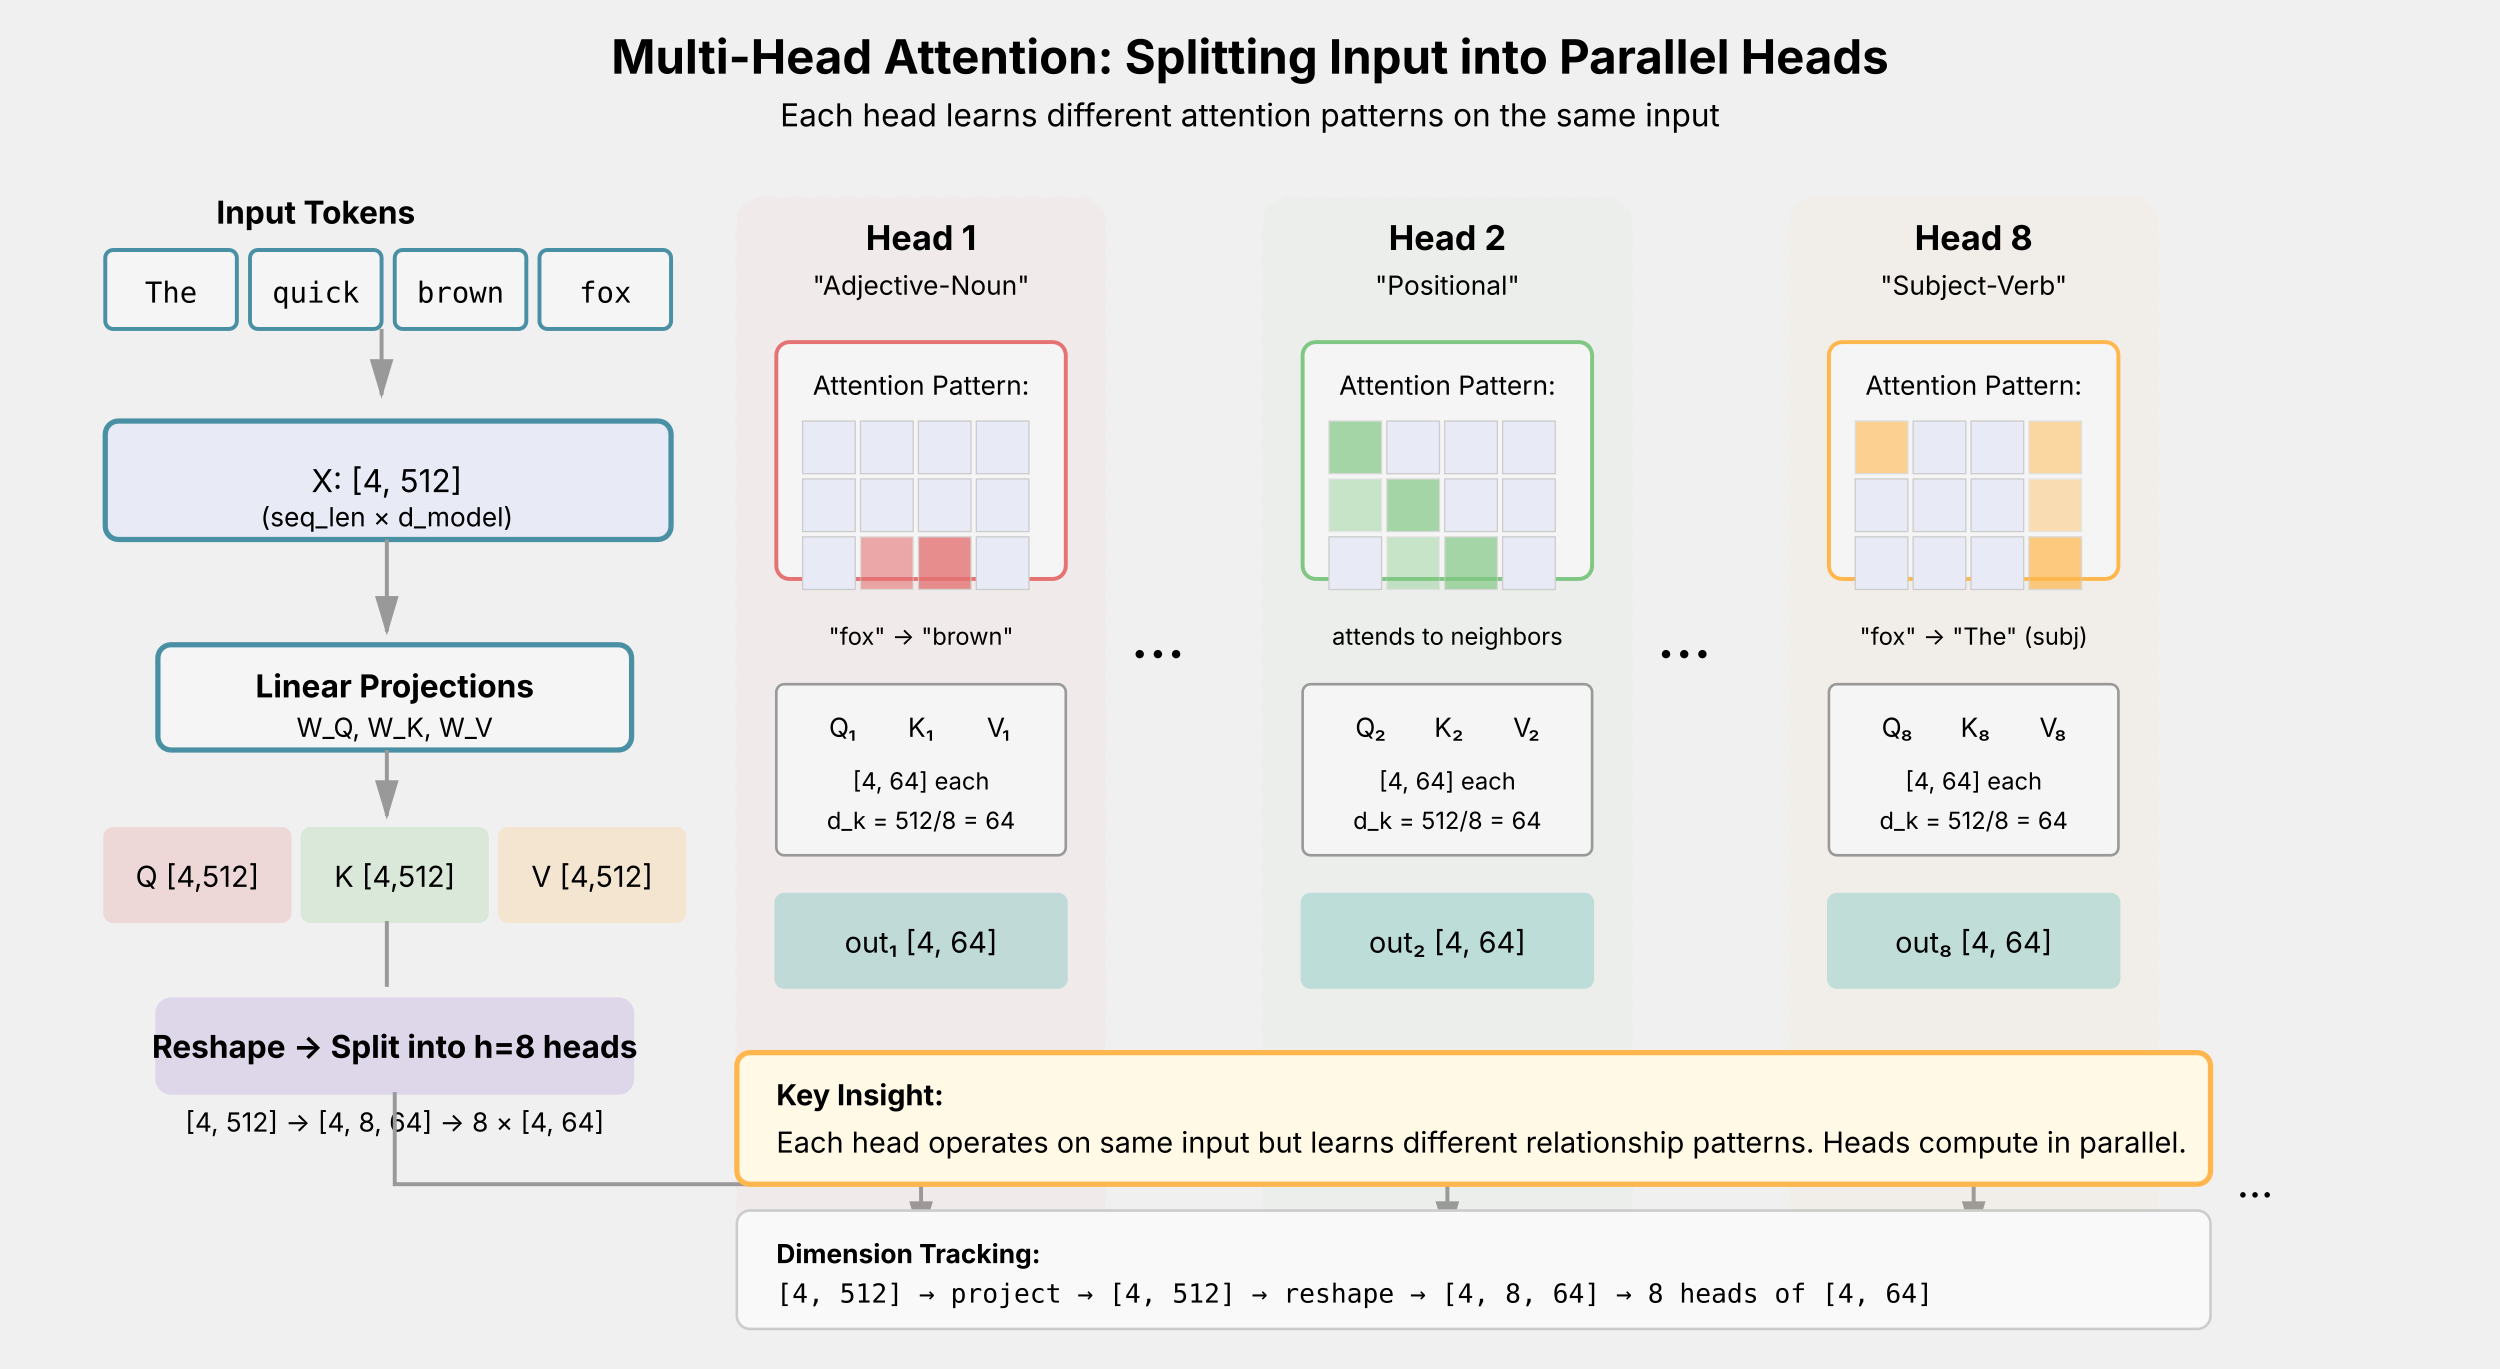
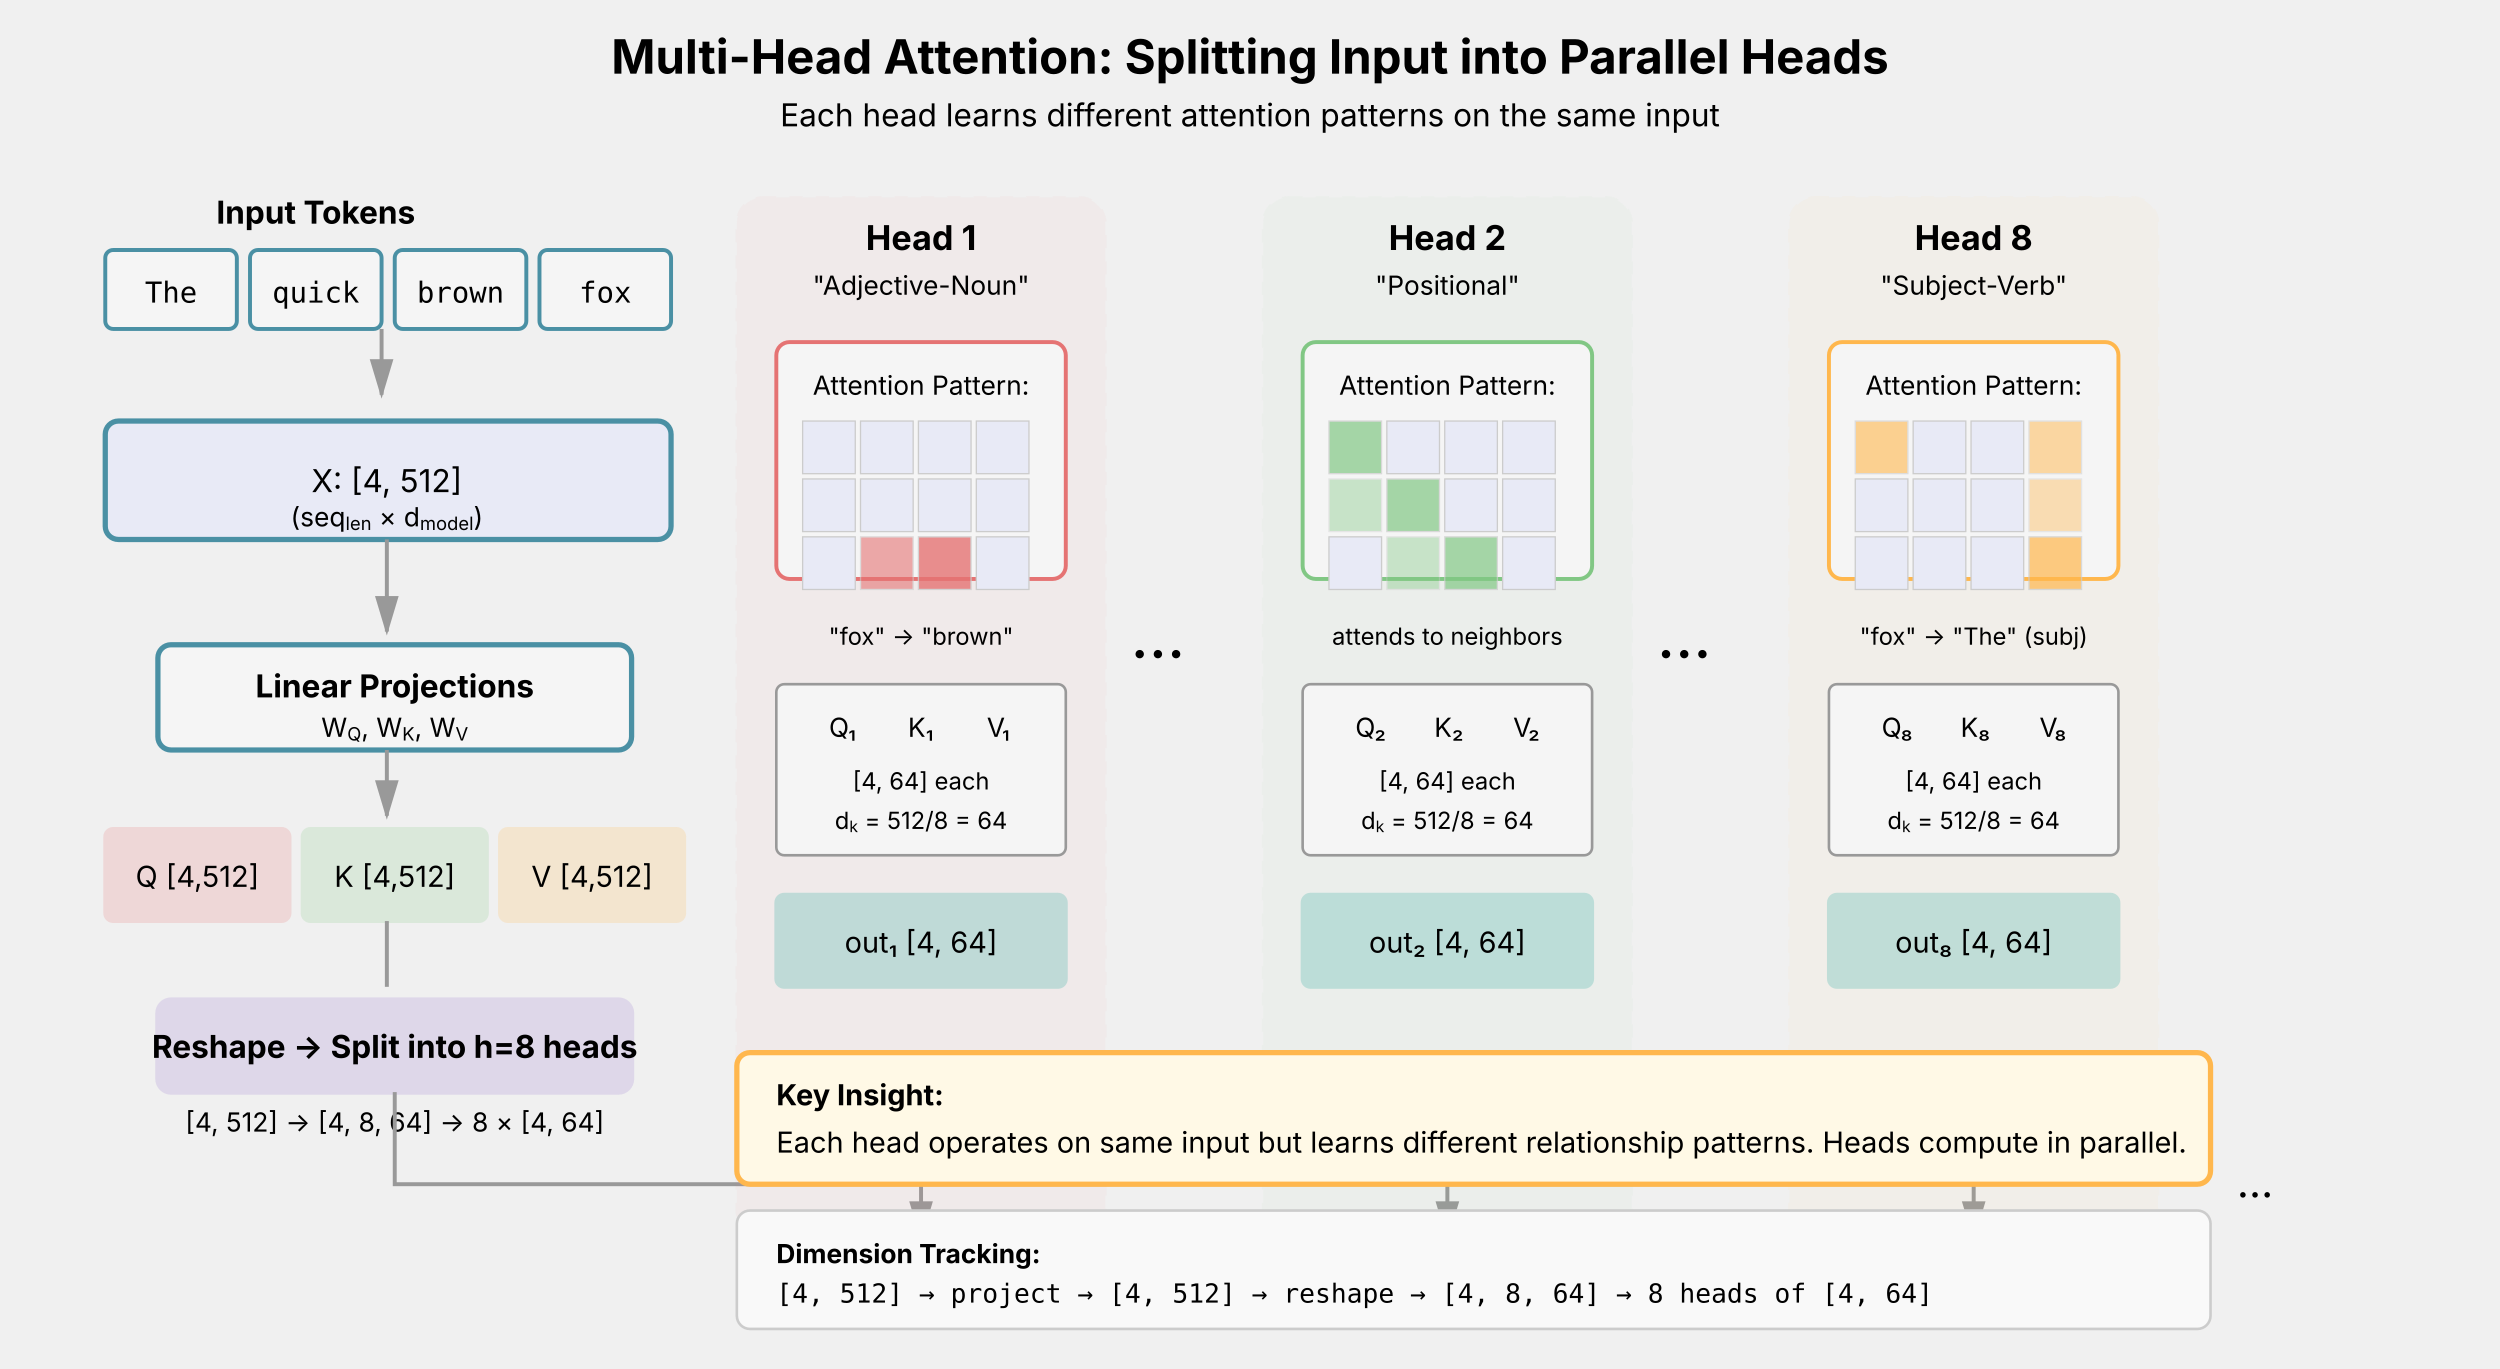
<svg xmlns="http://www.w3.org/2000/svg" viewBox="0 0 950 520">
  <style>
    /* Light mode (default) */
    text { fill: #000000; }
    .label-text { fill: #666666; }
    .bg-box { fill: #f5f5f5; }

    /* Dark mode */
    @media (prefers-color-scheme: dark) {
      text { fill: #ffffff; }
      .label-text { fill: #cccccc; }
      .bg-box { fill: #2d2d2d; }

      text[fill="#000"], text[fill="#000000"], text[fill="#333"], text[fill="#666"] {
        fill: #ffffff;
      }
      text[fill="#fff"], text[fill="#ffffff"], text[fill="white"] {
        fill: #ffffff;
      }
      text[fill="#E57373"] { fill: #ef5350; }
      text[fill="#81C784"] { fill: #66bb6a; }
      text[fill="#FFB74D"] { fill: #ffa726; }
      text[fill="#4A90A4"] { fill: #4fc3f7; }
      text[fill="#9575CD"] { fill: #b39ddb; }
      text[fill="#4DB6AC"] { fill: #80cbc4; }

      rect[fill="#f9f9f9"] { fill: #2d2d2d; }
      rect[fill="#FFF9E6"] { fill: #3a3620; }
      rect[fill="#E8EAF6"] { fill: #3d3d4d; }
    }
  </style>
  <defs>
    <marker id="arrowhead" markerWidth="10" markerHeight="10" refX="9" refY="3" orient="auto">
      <polygon points="0 0, 10 3, 0 6" fill="#999" />
    </marker>
  </defs>
  <text x="475" y="28" font-family="system-ui, -apple-system, sans-serif" font-size="18" font-weight="bold" text-anchor="middle" fill="#333">
    Multi-Head Attention: Splitting Input into Parallel Heads
  </text>
  <text x="475" y="48" font-family="system-ui, -apple-system, sans-serif" font-size="12" text-anchor="middle" fill="#666">
    Each head learns different attention patterns on the same input
  </text>
  <g id="input">
    <text x="120" y="85" font-family="system-ui, -apple-system, sans-serif" font-size="12" font-weight="bold" text-anchor="middle" fill="#4A90A4">Input Tokens</text>
    <rect x="40" y="95" width="50" height="30" class="bg-box" stroke="#4A90A4" stroke-width="1.5" rx="3" />
    <text x="65" y="115" font-family="monospace" font-size="11" text-anchor="middle" fill="#333">The</text>
    <rect x="95" y="95" width="50" height="30" class="bg-box" stroke="#4A90A4" stroke-width="1.5" rx="3" />
    <text x="120" y="115" font-family="monospace" font-size="11" text-anchor="middle" fill="#333">quick</text>
    <rect x="150" y="95" width="50" height="30" class="bg-box" stroke="#4A90A4" stroke-width="1.5" rx="3" />
    <text x="175" y="115" font-family="monospace" font-size="11" text-anchor="middle" fill="#333">brown</text>
    <rect x="205" y="95" width="50" height="30" class="bg-box" stroke="#4A90A4" stroke-width="1.5" rx="3" />
    <text x="230" y="115" font-family="monospace" font-size="11" text-anchor="middle" fill="#333">fox</text>
  </g>
  <g id="embeddings">
    <line x1="145" y1="125" x2="145" y2="150" stroke="#999" stroke-width="1.5" marker-end="url(#arrowhead)" />
    <rect x="40" y="160" width="215" height="45" fill="#E8EAF6" stroke="#4A90A4" stroke-width="2" rx="5" />
    <text x="147" y="187" font-family="system-ui, -apple-system, sans-serif" font-size="12" text-anchor="middle" fill="#333">X: [4, 512]</text>
-     <text x="147" y="200" font-family="system-ui, -apple-system, sans-serif" font-size="10" text-anchor="middle" fill="#666">(seq_len × d_model)</text>
+     <text x="147" y="200" font-family="system-ui, -apple-system, sans-serif" font-size="10" text-anchor="middle" fill="#666">(seq<tspan baseline-shift="sub" font-size="7">len</tspan> × d<tspan baseline-shift="sub" font-size="7">model</tspan>)</text>
  </g>
  <g id="projections">
    <line x1="147" y1="205" x2="147" y2="240" stroke="#999" stroke-width="1.5" marker-end="url(#arrowhead)" />
    <rect x="60" y="245" width="180" height="40" class="bg-box" stroke="#4A90A4" stroke-width="2" rx="5" />
    <text x="150" y="265" font-family="system-ui, -apple-system, sans-serif" font-size="12" font-weight="bold" text-anchor="middle" fill="#4A90A4">Linear Projections</text>
-     <text x="150" y="280" font-family="system-ui, -apple-system, sans-serif" font-size="10" text-anchor="middle" fill="#666">W_Q, W_K, W_V</text>
+     <text x="150" y="280" font-family="system-ui, -apple-system, sans-serif" font-size="10" text-anchor="middle" fill="#666">W<tspan baseline-shift="sub" font-size="7">Q</tspan>, W<tspan baseline-shift="sub" font-size="7">K</tspan>, W<tspan baseline-shift="sub" font-size="7">V</tspan>
+     </text>
  </g>
  <g id="qkv-full">
    <line x1="147" y1="285" x2="147" y2="310" stroke="#999" stroke-width="1.5" marker-end="url(#arrowhead)" />
    <rect x="40" y="315" width="70" height="35" fill="#E57373" opacity="0.2" stroke="#E57373" stroke-width="1.5" rx="3" />
    <text x="75" y="337" font-family="system-ui, -apple-system, sans-serif" font-size="11" text-anchor="middle" fill="#E57373">Q [4,512]</text>
    <rect x="115" y="315" width="70" height="35" fill="#81C784" opacity="0.2" stroke="#81C784" stroke-width="1.5" rx="3" />
    <text x="150" y="337" font-family="system-ui, -apple-system, sans-serif" font-size="11" text-anchor="middle" fill="#81C784">K [4,512]</text>
    <rect x="190" y="315" width="70" height="35" fill="#FFB74D" opacity="0.2" stroke="#FFB74D" stroke-width="1.5" rx="3" />
    <text x="225" y="337" font-family="system-ui, -apple-system, sans-serif" font-size="11" text-anchor="middle" fill="#FFB74D">V [4,512]</text>
  </g>
  <g id="reshape">
    <line x1="147" y1="350" x2="147" y2="375" stroke="#999" stroke-width="1.5" />
    <rect x="60" y="380" width="180" height="35" fill="#9575CD" opacity="0.2" stroke="#9575CD" stroke-width="2" rx="5" />
    <text x="150" y="402" font-family="system-ui, -apple-system, sans-serif" font-size="12" font-weight="bold" text-anchor="middle" fill="#9575CD">Reshape → Split into h=8 heads</text>
    <text x="150" y="430" font-family="system-ui, -apple-system, sans-serif" font-size="10" text-anchor="middle" fill="#666">[4, 512] → [4, 8, 64] → 8 × [4, 64]</text>
  </g>
  <g id="split-arrows">
    <path d="M 150 415 L 150 450 L 350 450" fill="none" stroke="#999" stroke-width="1.5" />
    <path d="M 350 450 L 350 470" fill="none" stroke="#999" stroke-width="1.5" marker-end="url(#arrowhead)" />
    <path d="M 350 450 L 550 450 L 550 470" fill="none" stroke="#999" stroke-width="1.5" marker-end="url(#arrowhead)" />
    <path d="M 550 450 L 750 450 L 750 470" fill="none" stroke="#999" stroke-width="1.5" marker-end="url(#arrowhead)" />
    <text x="850" y="455" font-family="system-ui, -apple-system, sans-serif" font-size="16" fill="#666">...</text>
  </g>
  <g id="head1">
    <rect x="280" y="75" width="140" height="395" fill="#E57373" opacity="0.05" stroke="#E57373" stroke-width="1" stroke-dasharray="5,5" rx="10" />
    <text x="350" y="95" font-family="system-ui, -apple-system, sans-serif" font-size="13" font-weight="bold" text-anchor="middle" fill="#E57373">Head 1</text>
    <text x="350" y="112" font-family="system-ui, -apple-system, sans-serif" font-size="10" text-anchor="middle" fill="#666">"Adjective-Noun"</text>
    <rect x="295" y="130" width="110" height="90" class="bg-box" stroke="#E57373" stroke-width="1.5" rx="5" />
    <text x="350" y="150" font-family="system-ui, -apple-system, sans-serif" font-size="10" text-anchor="middle" fill="#333">Attention Pattern:</text>
    <rect x="305" y="160" width="20" height="20" fill="#E8EAF6" stroke="#ccc" stroke-width="0.5" />
    <rect x="327" y="160" width="20" height="20" fill="#E8EAF6" stroke="#ccc" stroke-width="0.5" />
    <rect x="349" y="160" width="20" height="20" fill="#E8EAF6" stroke="#ccc" stroke-width="0.5" />
    <rect x="371" y="160" width="20" height="20" fill="#E8EAF6" stroke="#ccc" stroke-width="0.5" />
    <rect x="305" y="182" width="20" height="20" fill="#E8EAF6" stroke="#ccc" stroke-width="0.5" />
    <rect x="327" y="182" width="20" height="20" fill="#E8EAF6" stroke="#ccc" stroke-width="0.5" />
    <rect x="349" y="182" width="20" height="20" fill="#E8EAF6" stroke="#ccc" stroke-width="0.5" />
    <rect x="371" y="182" width="20" height="20" fill="#E8EAF6" stroke="#ccc" stroke-width="0.5" />
    <rect x="305" y="204" width="20" height="20" fill="#E8EAF6" stroke="#ccc" stroke-width="0.5" />
    <rect x="327" y="204" width="20" height="20" fill="#E57373" opacity="0.6" stroke="#ccc" stroke-width="0.5" />
    <rect x="349" y="204" width="20" height="20" fill="#E57373" opacity="0.8" stroke="#ccc" stroke-width="0.5" />
    <rect x="371" y="204" width="20" height="20" fill="#E8EAF6" stroke="#ccc" stroke-width="0.5" />
    <text x="350" y="245" font-family="system-ui, -apple-system, sans-serif" font-size="9" text-anchor="middle" fill="#666">"fox" → "brown"</text>
    <rect x="295" y="260" width="110" height="65" class="bg-box" stroke="#999" stroke-width="1" rx="3" />
    <text x="315" y="280" font-family="system-ui, -apple-system, sans-serif" font-size="10" fill="#E57373">Q₁</text>
    <text x="345" y="280" font-family="system-ui, -apple-system, sans-serif" font-size="10" fill="#81C784">K₁</text>
    <text x="375" y="280" font-family="system-ui, -apple-system, sans-serif" font-size="10" fill="#FFB74D">V₁</text>
    <text x="350" y="300" font-family="system-ui, -apple-system, sans-serif" font-size="9" text-anchor="middle" fill="#666">[4, 64] each</text>
-     <text x="350" y="315" font-family="system-ui, -apple-system, sans-serif" font-size="9" text-anchor="middle" fill="#666">d_k = 512/8 = 64</text>
+     <text x="350" y="315" font-family="system-ui, -apple-system, sans-serif" font-size="9" text-anchor="middle" fill="#666">d<tspan baseline-shift="sub" font-size="6">k</tspan> = 512/8 = 64</text>
    <rect x="295" y="340" width="110" height="35" fill="#4DB6AC" opacity="0.3" stroke="#4DB6AC" stroke-width="1.5" rx="3" />
    <text x="350" y="362" font-family="system-ui, -apple-system, sans-serif" font-size="11" text-anchor="middle" fill="#4DB6AC">out₁ [4, 64]</text>
  </g>
  <g id="head2">
    <rect x="480" y="75" width="140" height="395" fill="#81C784" opacity="0.05" stroke="#81C784" stroke-width="1" stroke-dasharray="5,5" rx="10" />
    <text x="550" y="95" font-family="system-ui, -apple-system, sans-serif" font-size="13" font-weight="bold" text-anchor="middle" fill="#81C784">Head 2</text>
    <text x="550" y="112" font-family="system-ui, -apple-system, sans-serif" font-size="10" text-anchor="middle" fill="#666">"Positional"</text>
    <rect x="495" y="130" width="110" height="90" class="bg-box" stroke="#81C784" stroke-width="1.5" rx="5" />
    <text x="550" y="150" font-family="system-ui, -apple-system, sans-serif" font-size="10" text-anchor="middle" fill="#333">Attention Pattern:</text>
    <rect x="505" y="160" width="20" height="20" fill="#81C784" opacity="0.7" stroke="#ccc" stroke-width="0.5" />
    <rect x="527" y="160" width="20" height="20" fill="#E8EAF6" stroke="#ccc" stroke-width="0.5" />
    <rect x="549" y="160" width="20" height="20" fill="#E8EAF6" stroke="#ccc" stroke-width="0.5" />
    <rect x="571" y="160" width="20" height="20" fill="#E8EAF6" stroke="#ccc" stroke-width="0.5" />
    <rect x="505" y="182" width="20" height="20" fill="#81C784" opacity="0.4" stroke="#ccc" stroke-width="0.5" />
    <rect x="527" y="182" width="20" height="20" fill="#81C784" opacity="0.7" stroke="#ccc" stroke-width="0.5" />
    <rect x="549" y="182" width="20" height="20" fill="#E8EAF6" stroke="#ccc" stroke-width="0.5" />
    <rect x="571" y="182" width="20" height="20" fill="#E8EAF6" stroke="#ccc" stroke-width="0.5" />
    <rect x="505" y="204" width="20" height="20" fill="#E8EAF6" stroke="#ccc" stroke-width="0.5" />
    <rect x="527" y="204" width="20" height="20" fill="#81C784" opacity="0.4" stroke="#ccc" stroke-width="0.5" />
    <rect x="549" y="204" width="20" height="20" fill="#81C784" opacity="0.7" stroke="#ccc" stroke-width="0.5" />
    <rect x="571" y="204" width="20" height="20" fill="#E8EAF6" stroke="#ccc" stroke-width="0.5" />
    <text x="550" y="245" font-family="system-ui, -apple-system, sans-serif" font-size="9" text-anchor="middle" fill="#666">attends to neighbors</text>
    <rect x="495" y="260" width="110" height="65" class="bg-box" stroke="#999" stroke-width="1" rx="3" />
    <text x="515" y="280" font-family="system-ui, -apple-system, sans-serif" font-size="10" fill="#E57373">Q₂</text>
    <text x="545" y="280" font-family="system-ui, -apple-system, sans-serif" font-size="10" fill="#81C784">K₂</text>
    <text x="575" y="280" font-family="system-ui, -apple-system, sans-serif" font-size="10" fill="#FFB74D">V₂</text>
    <text x="550" y="300" font-family="system-ui, -apple-system, sans-serif" font-size="9" text-anchor="middle" fill="#666">[4, 64] each</text>
-     <text x="550" y="315" font-family="system-ui, -apple-system, sans-serif" font-size="9" text-anchor="middle" fill="#666">d_k = 512/8 = 64</text>
+     <text x="550" y="315" font-family="system-ui, -apple-system, sans-serif" font-size="9" text-anchor="middle" fill="#666">d<tspan baseline-shift="sub" font-size="6">k</tspan> = 512/8 = 64</text>
    <rect x="495" y="340" width="110" height="35" fill="#4DB6AC" opacity="0.3" stroke="#4DB6AC" stroke-width="1.5" rx="3" />
    <text x="550" y="362" font-family="system-ui, -apple-system, sans-serif" font-size="11" text-anchor="middle" fill="#4DB6AC">out₂ [4, 64]</text>
  </g>
  <g id="head8">
    <rect x="680" y="75" width="140" height="395" fill="#FFB74D" opacity="0.05" stroke="#FFB74D" stroke-width="1" stroke-dasharray="5,5" rx="10" />
    <text x="750" y="95" font-family="system-ui, -apple-system, sans-serif" font-size="13" font-weight="bold" text-anchor="middle" fill="#FFB74D">Head 8</text>
    <text x="750" y="112" font-family="system-ui, -apple-system, sans-serif" font-size="10" text-anchor="middle" fill="#666">"Subject-Verb"</text>
    <rect x="695" y="130" width="110" height="90" class="bg-box" stroke="#FFB74D" stroke-width="1.5" rx="5" />
    <text x="750" y="150" font-family="system-ui, -apple-system, sans-serif" font-size="10" text-anchor="middle" fill="#333">Attention Pattern:</text>
    <rect x="705" y="160" width="20" height="20" fill="#FFB74D" opacity="0.6" stroke="#ccc" stroke-width="0.5" />
    <rect x="727" y="160" width="20" height="20" fill="#E8EAF6" stroke="#ccc" stroke-width="0.5" />
    <rect x="749" y="160" width="20" height="20" fill="#E8EAF6" stroke="#ccc" stroke-width="0.5" />
    <rect x="771" y="160" width="20" height="20" fill="#FFB74D" opacity="0.5" stroke="#ccc" stroke-width="0.5" />
    <rect x="705" y="182" width="20" height="20" fill="#E8EAF6" stroke="#ccc" stroke-width="0.5" />
    <rect x="727" y="182" width="20" height="20" fill="#E8EAF6" stroke="#ccc" stroke-width="0.5" />
    <rect x="749" y="182" width="20" height="20" fill="#E8EAF6" stroke="#ccc" stroke-width="0.5" />
    <rect x="771" y="182" width="20" height="20" fill="#FFB74D" opacity="0.4" stroke="#ccc" stroke-width="0.5" />
    <rect x="705" y="204" width="20" height="20" fill="#E8EAF6" stroke="#ccc" stroke-width="0.5" />
    <rect x="727" y="204" width="20" height="20" fill="#E8EAF6" stroke="#ccc" stroke-width="0.5" />
    <rect x="749" y="204" width="20" height="20" fill="#E8EAF6" stroke="#ccc" stroke-width="0.5" />
    <rect x="771" y="204" width="20" height="20" fill="#FFB74D" opacity="0.7" stroke="#ccc" stroke-width="0.5" />
    <text x="750" y="245" font-family="system-ui, -apple-system, sans-serif" font-size="9" text-anchor="middle" fill="#666">"fox" → "The" (subj)</text>
    <rect x="695" y="260" width="110" height="65" class="bg-box" stroke="#999" stroke-width="1" rx="3" />
    <text x="715" y="280" font-family="system-ui, -apple-system, sans-serif" font-size="10" fill="#E57373">Q₈</text>
    <text x="745" y="280" font-family="system-ui, -apple-system, sans-serif" font-size="10" fill="#81C784">K₈</text>
    <text x="775" y="280" font-family="system-ui, -apple-system, sans-serif" font-size="10" fill="#FFB74D">V₈</text>
    <text x="750" y="300" font-family="system-ui, -apple-system, sans-serif" font-size="9" text-anchor="middle" fill="#666">[4, 64] each</text>
-     <text x="750" y="315" font-family="system-ui, -apple-system, sans-serif" font-size="9" text-anchor="middle" fill="#666">d_k = 512/8 = 64</text>
+     <text x="750" y="315" font-family="system-ui, -apple-system, sans-serif" font-size="9" text-anchor="middle" fill="#666">d<tspan baseline-shift="sub" font-size="6">k</tspan> = 512/8 = 64</text>
    <rect x="695" y="340" width="110" height="35" fill="#4DB6AC" opacity="0.3" stroke="#4DB6AC" stroke-width="1.5" rx="3" />
    <text x="750" y="362" font-family="system-ui, -apple-system, sans-serif" font-size="11" text-anchor="middle" fill="#4DB6AC">out₈ [4, 64]</text>
  </g>
  <text x="440" y="250" font-family="system-ui, -apple-system, sans-serif" font-size="24" text-anchor="middle" fill="#666">...</text>
  <text x="640" y="250" font-family="system-ui, -apple-system, sans-serif" font-size="24" text-anchor="middle" fill="#666">...</text>
  <rect x="280" y="400" width="560" height="50" fill="#FFF9E6" stroke="#FFB74D" stroke-width="2" rx="5" />
  <text x="295" y="420" font-family="system-ui, -apple-system, sans-serif" font-size="11" font-weight="bold" fill="#333">Key Insight:</text>
  <text x="295" y="438" font-family="system-ui, -apple-system, sans-serif" font-size="11" fill="#333">Each head operates on same input but learns different relationship patterns. Heads compute in parallel.</text>
  <rect x="280" y="460" width="560" height="45" fill="#f9f9f9" stroke="#ccc" stroke-width="1" rx="5" />
  <text x="295" y="480" font-family="system-ui, -apple-system, sans-serif" font-size="10" font-weight="bold" fill="#333">Dimension Tracking:</text>
  <text x="295" y="495" font-family="monospace" font-size="10" fill="#333">[4, 512] → project → [4, 512] → reshape → [4, 8, 64] → 8 heads of [4, 64]</text>
</svg>
